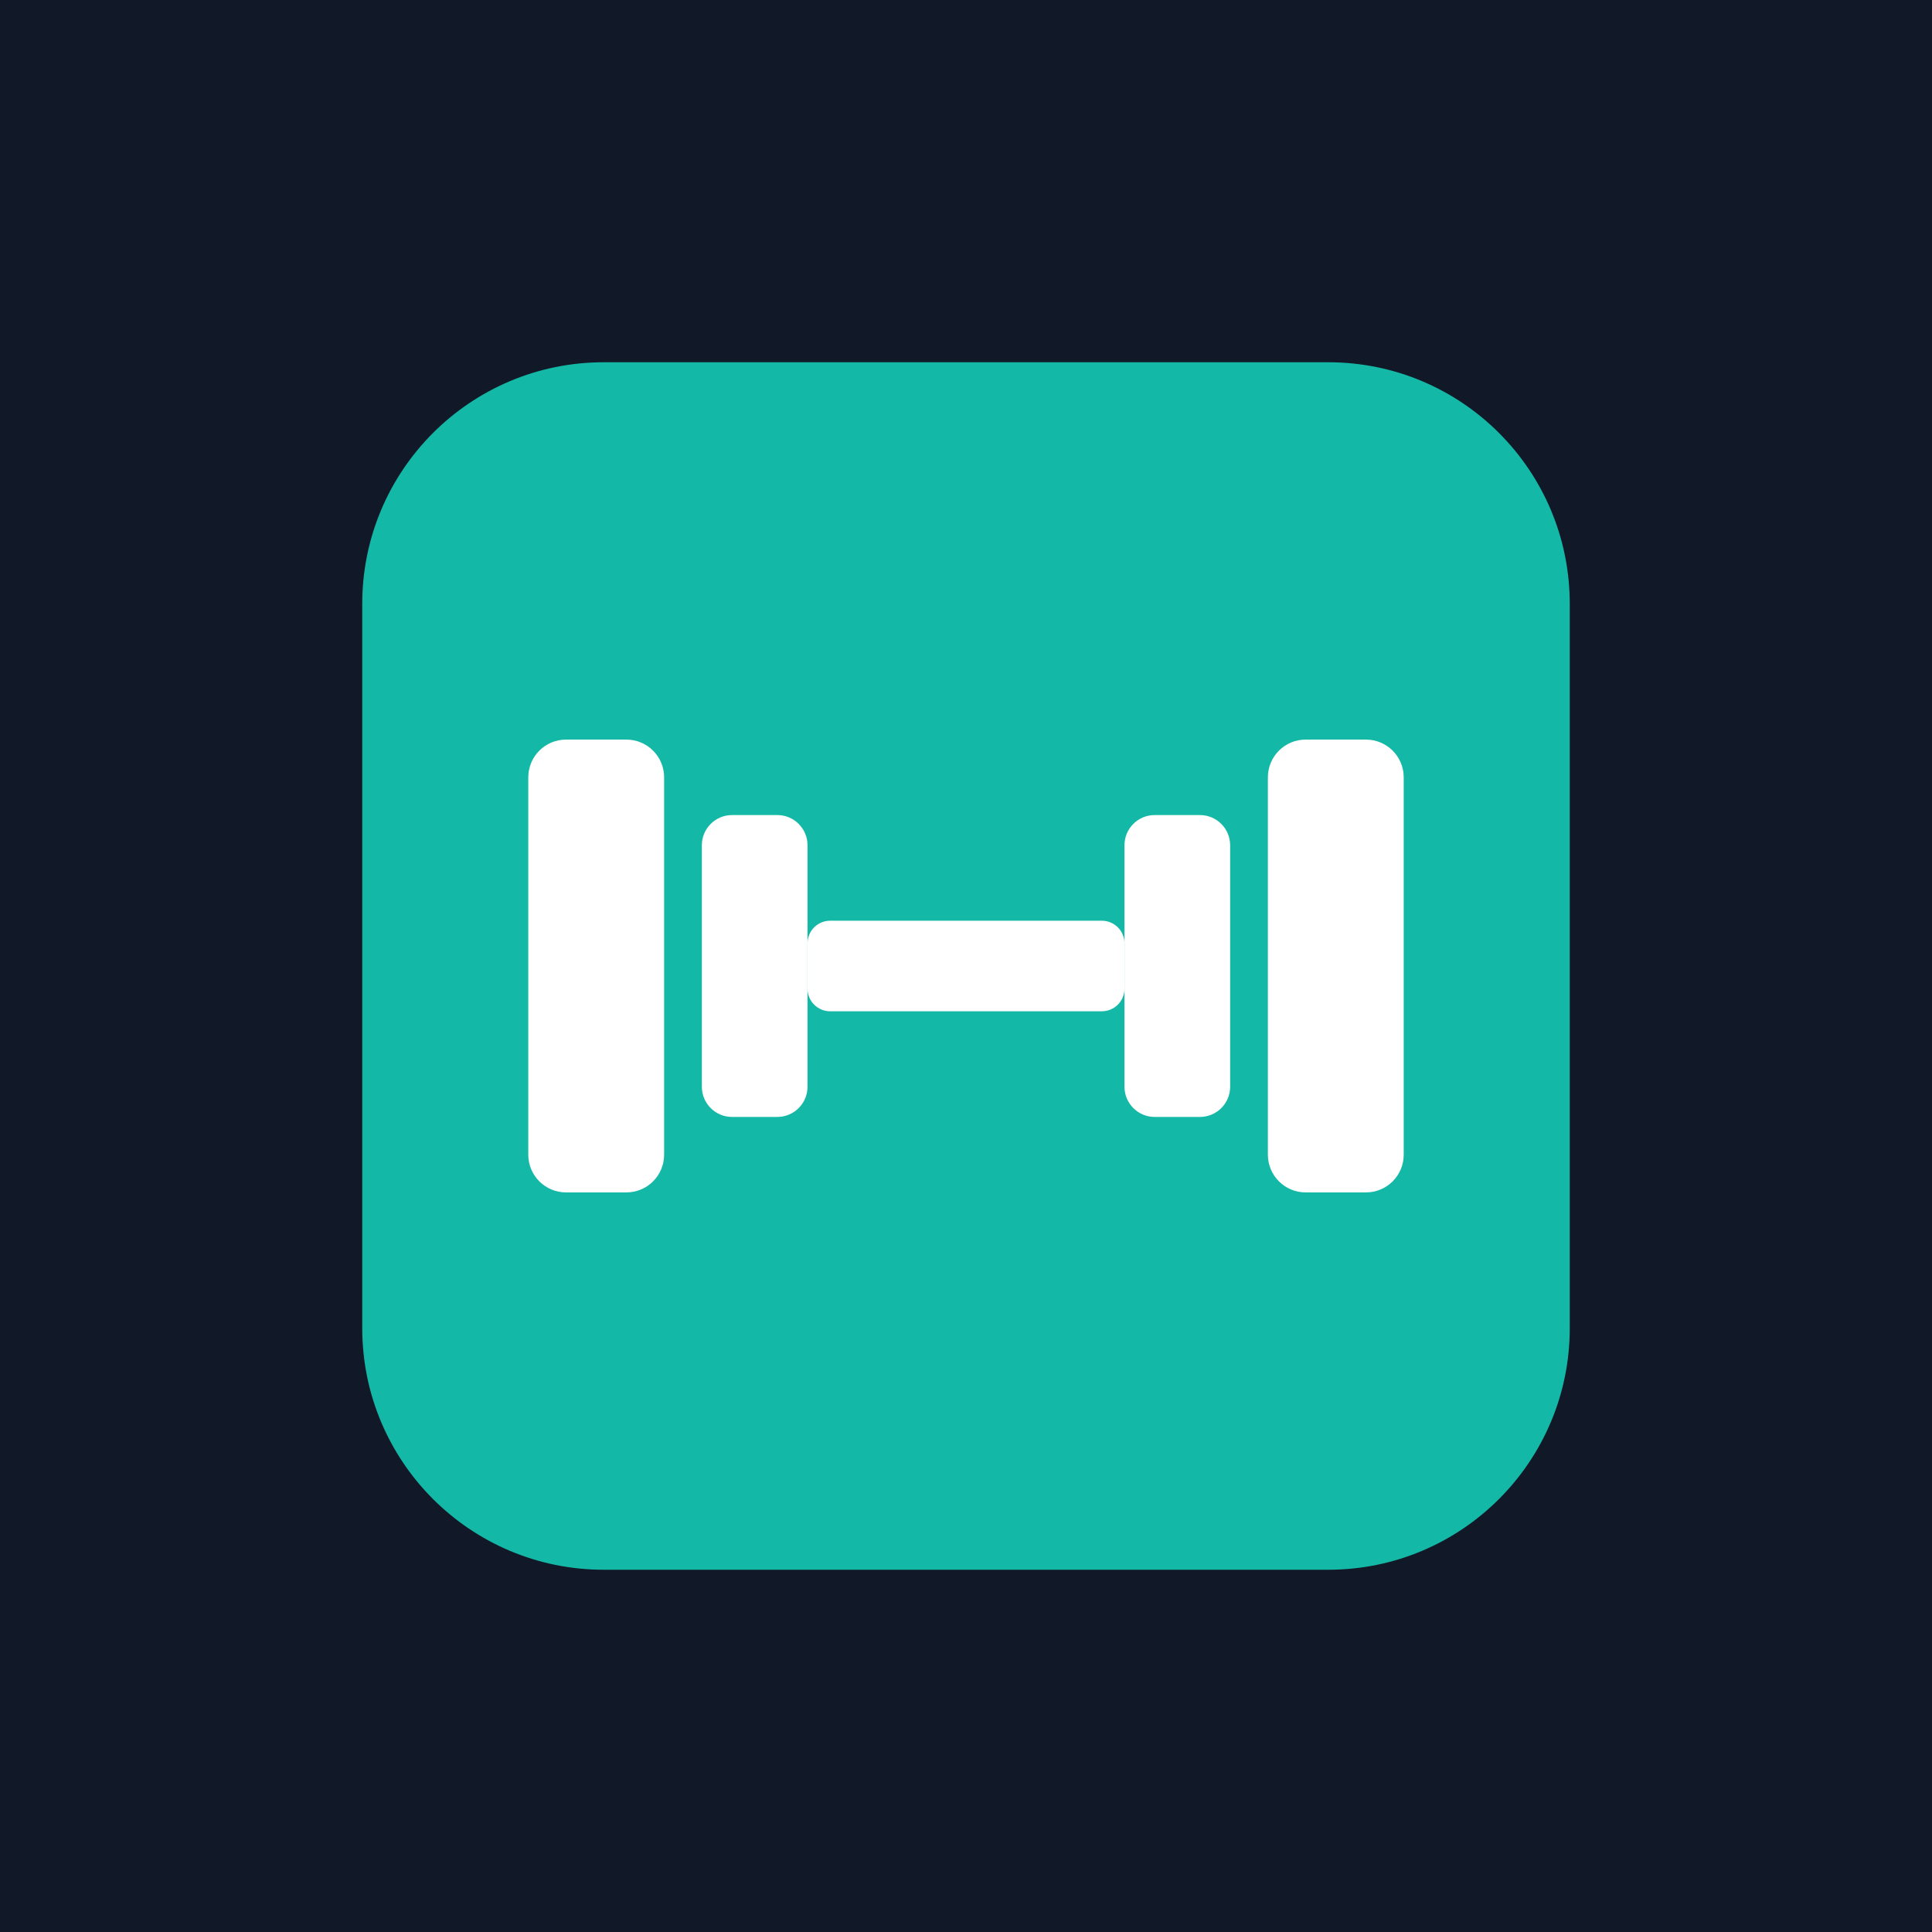
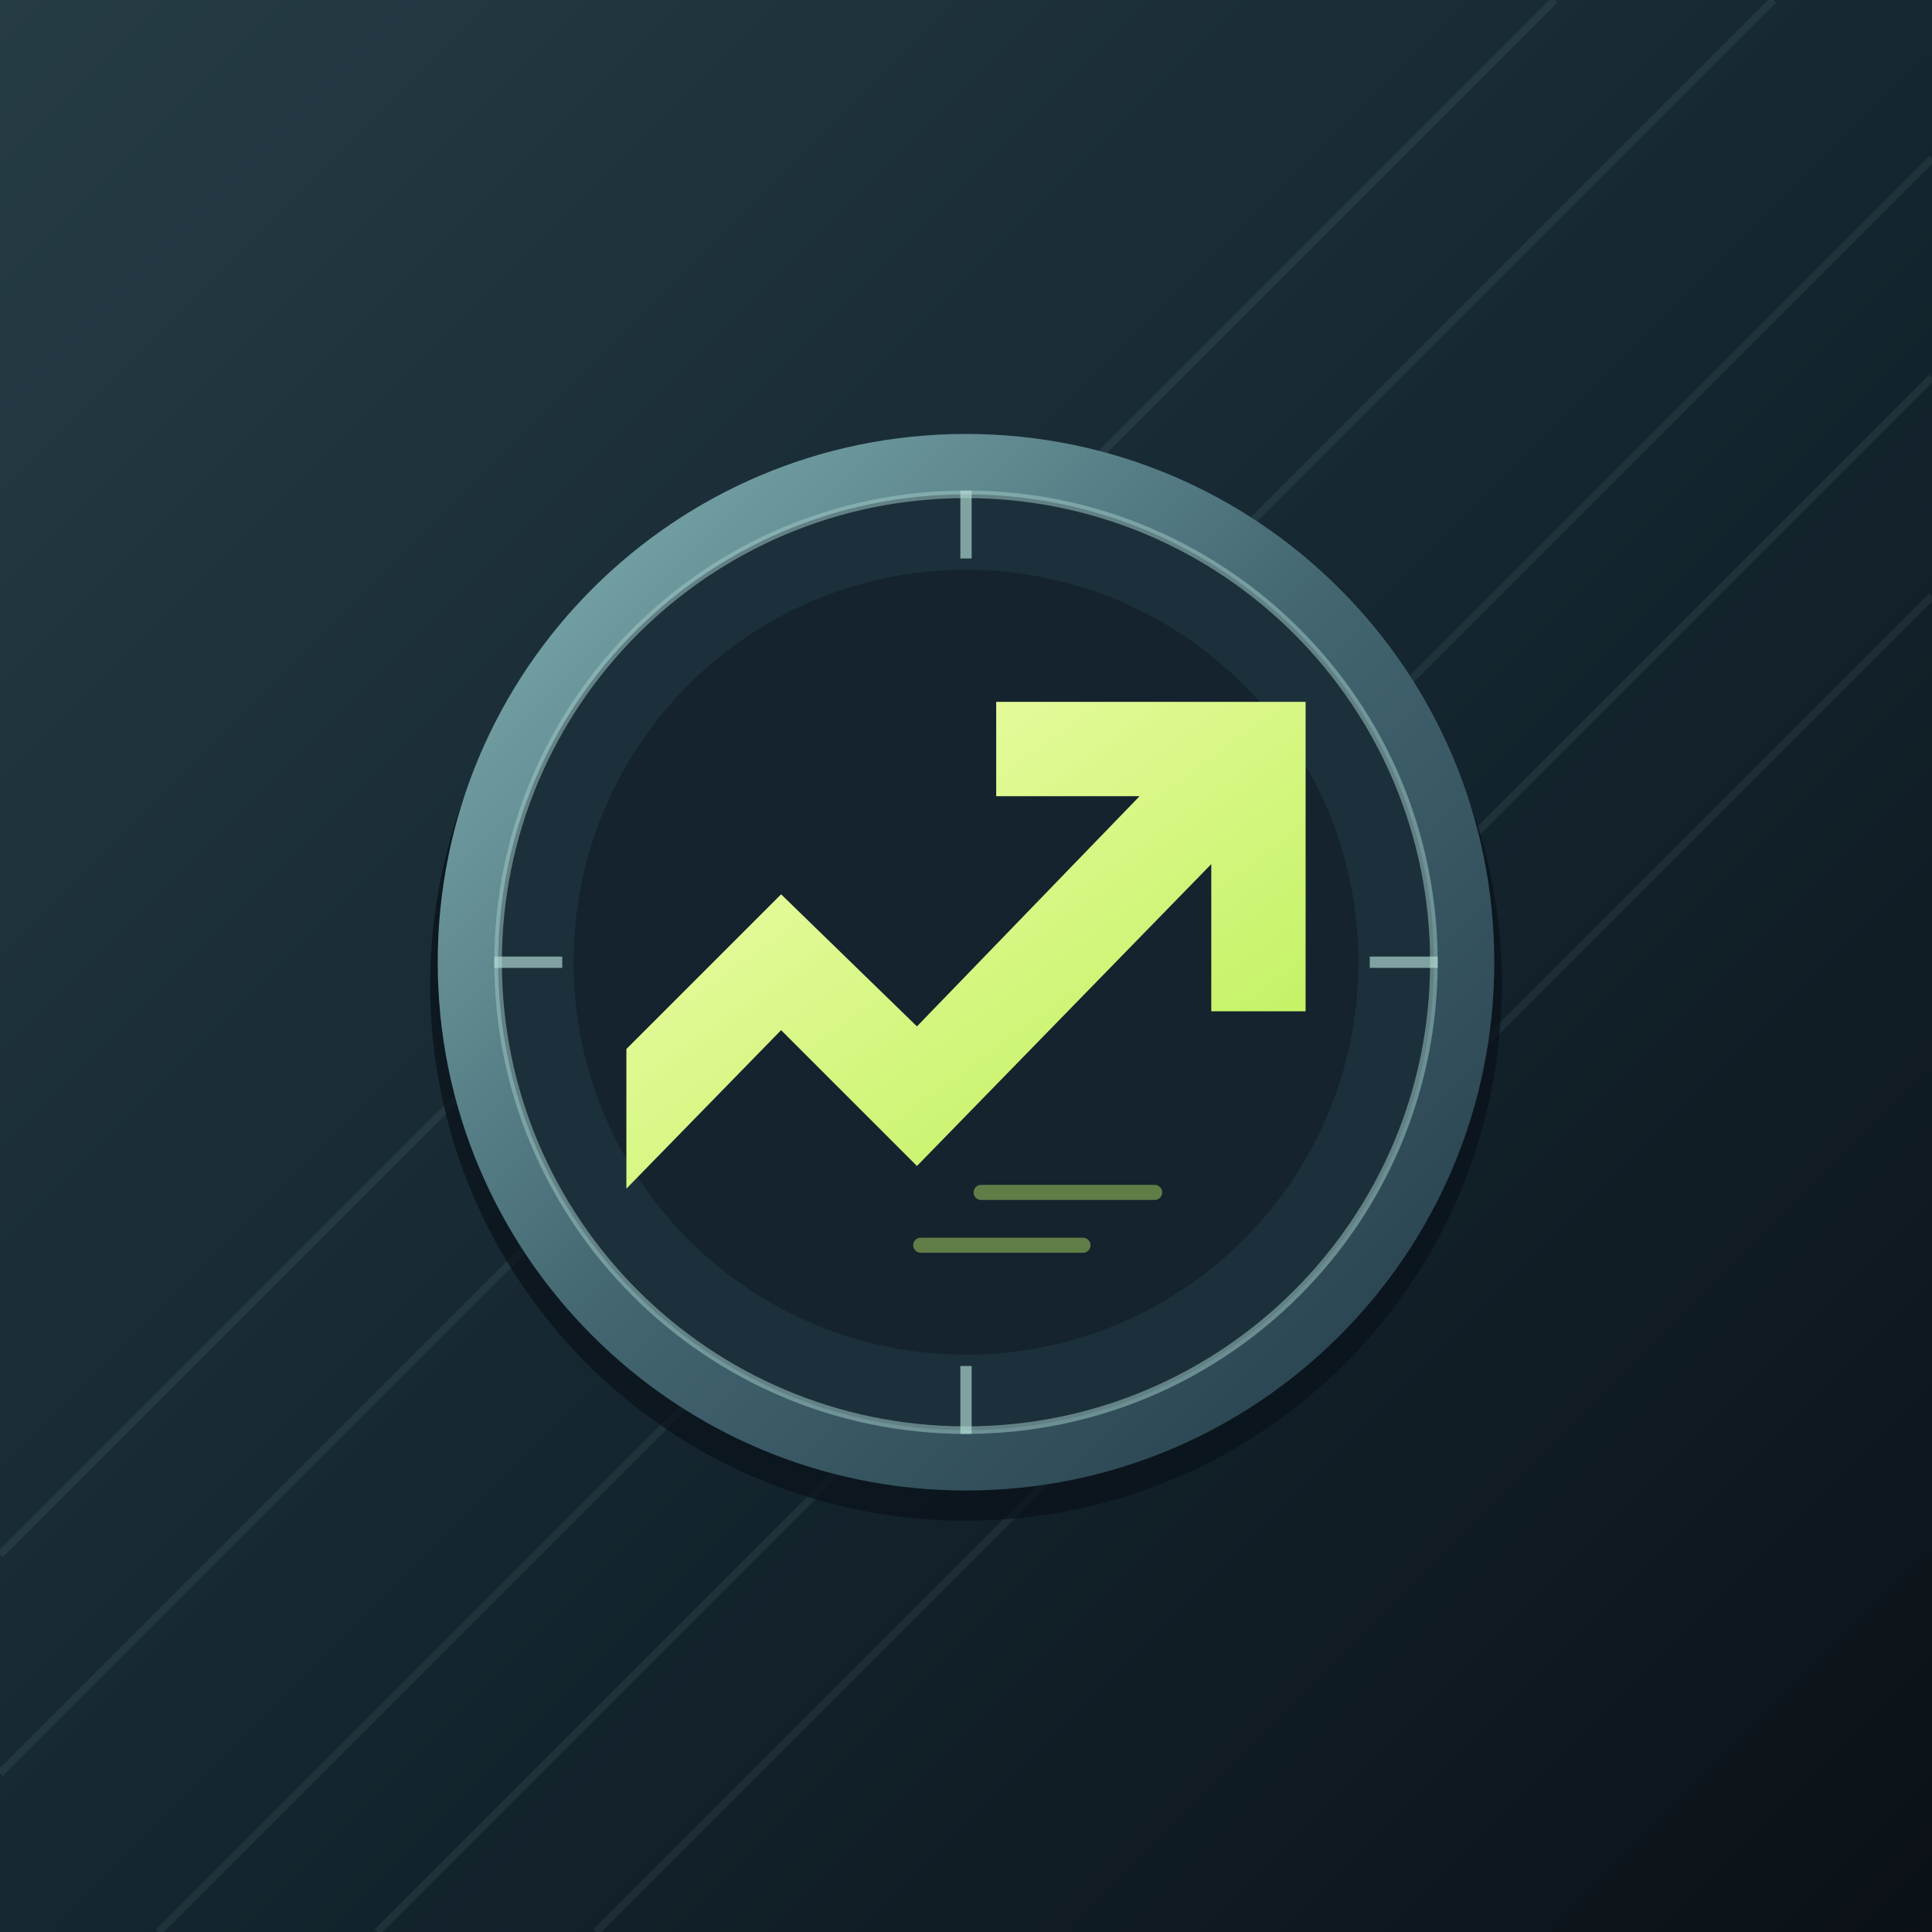
- <svg xmlns="http://www.w3.org/2000/svg" viewBox="0 0 512 512">
-   <rect width="512" height="512" fill="#111827" />
-   <rect x="96" y="96" width="320" height="320" rx="64" fill="#14b8a6" />
-   <g fill="#fff">
-     <rect x="140" y="196" width="36" height="120" rx="10" />
-     <rect x="336" y="196" width="36" height="120" rx="10" />
-     <rect x="186" y="216" width="28" height="80" rx="8" />
-     <rect x="298" y="216" width="28" height="80" rx="8" />
-     <rect x="214" y="244" width="84" height="24" rx="6" />
-   </g>
+ <svg xmlns="http://www.w3.org/2000/svg" width="512" height="512" viewBox="0 0 512 512">
+   <defs>
+     <linearGradient id="tile" x2="1" y2="1" gradientUnits="objectBoundingBox">
+       <stop stop-color="#263c45" />
+       <stop offset=".55" stop-color="#14252f" />
+       <stop offset="1" stop-color="#0b1116" />
+     </linearGradient>
+     <linearGradient id="plate" x2="1" y2="1" gradientUnits="objectBoundingBox">
+       <stop stop-color="#84b5b6" />
+       <stop offset=".5" stop-color="#426570" />
+       <stop offset="1" stop-color="#233b48" />
+     </linearGradient>
+     <linearGradient id="lift" x2="1" y2="1" gradientUnits="objectBoundingBox">
+       <stop stop-color="#f4ffb4" />
+       <stop offset="1" stop-color="#baef55" />
+     </linearGradient>
+   </defs>
+   <rect width="512" height="512" fill="url(#tile)" />
+   <path d="M0 412 412 0M0 470 470 0M42 512 512 42M100 512 512 100M158 512 512 158" fill="none" stroke="#a3d7cf" stroke-opacity=".08" stroke-width="2" />
+   <circle cx="256" cy="261" r="142" fill="#09121a" opacity=".75" />
+   <circle cx="256" cy="255" r="140" fill="url(#plate)" />
+   <circle cx="256" cy="255" r="124" fill="#1c303b" stroke="#9ec7c4" stroke-opacity=".54" stroke-width="2" />
+   <circle cx="256" cy="255" r="104" fill="#14232d" />
+   <path d="M256 130v18m125 107h-18M256 380v-18M131 255h18" fill="none" stroke="#b5dfd7" stroke-opacity=".65" stroke-width="3" />
+   <path d="M166 278l41-41 36 35 59-61h-38v-25h82v82h-25v-39l-78 80-36-36-41 42z" fill="url(#lift)" />
+   <path d="M260 316h46m-62 14h43" fill="none" stroke="#bdeb69" stroke-opacity=".45" stroke-linecap="round" stroke-width="4" />
</svg>
